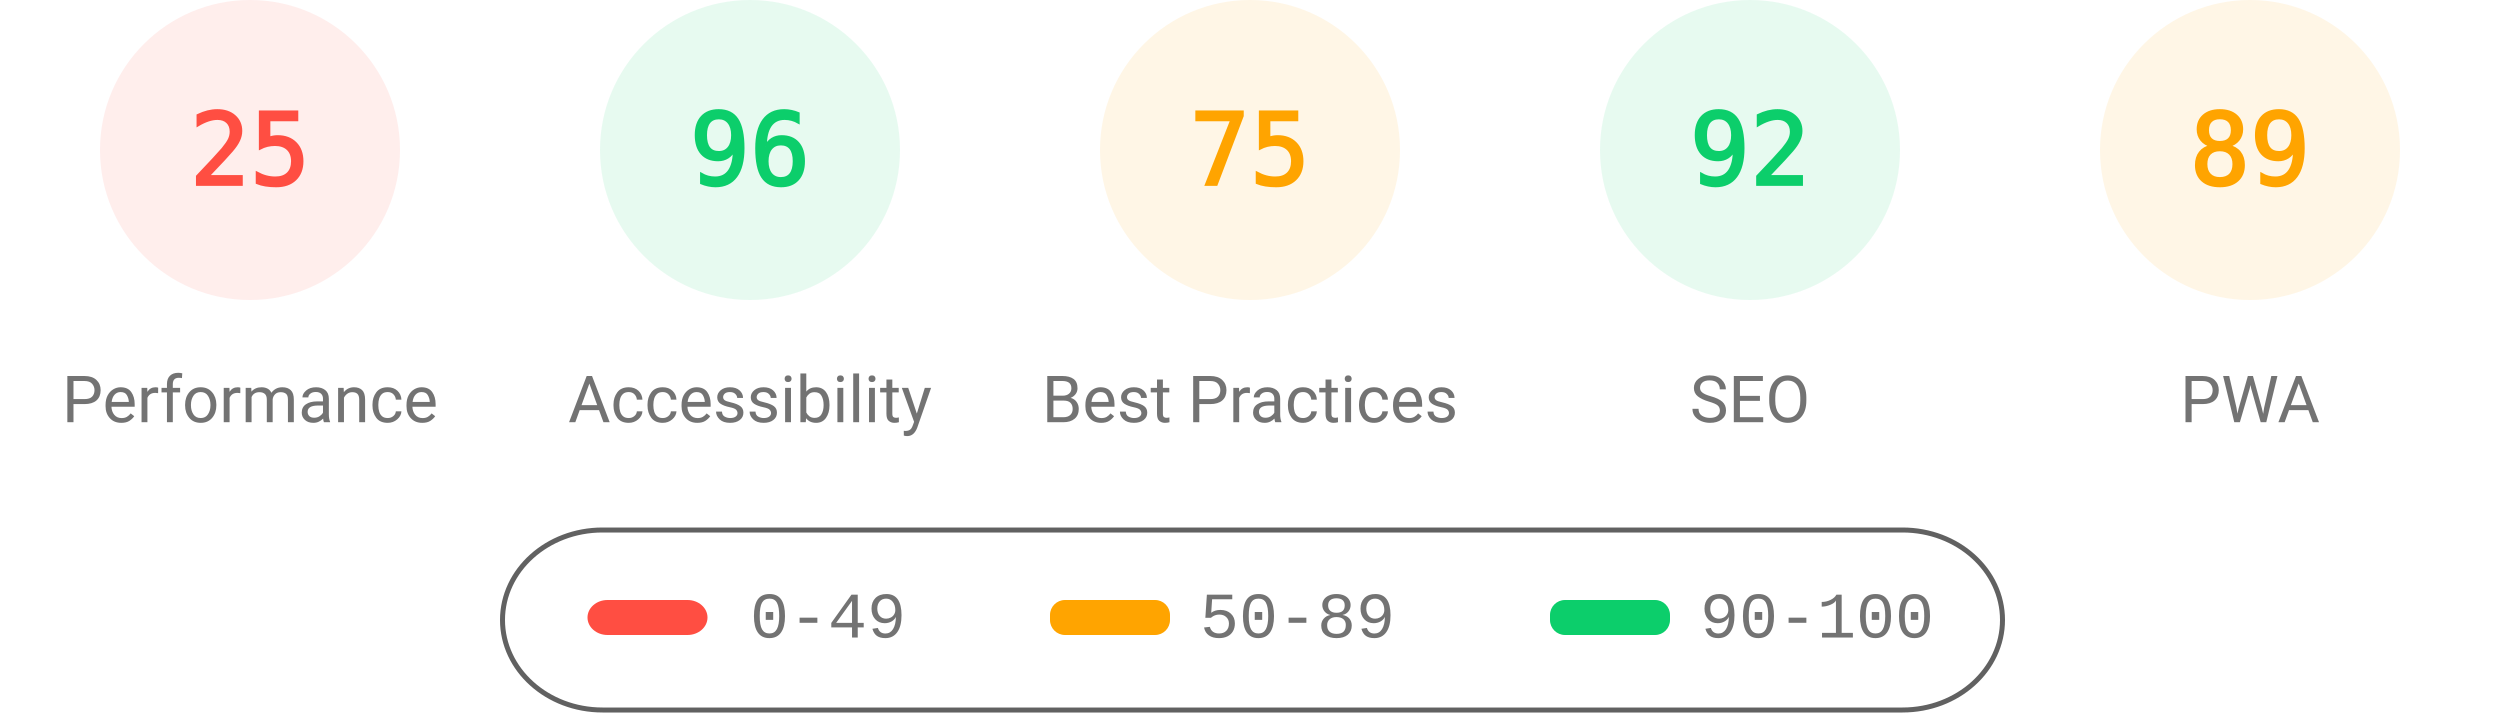
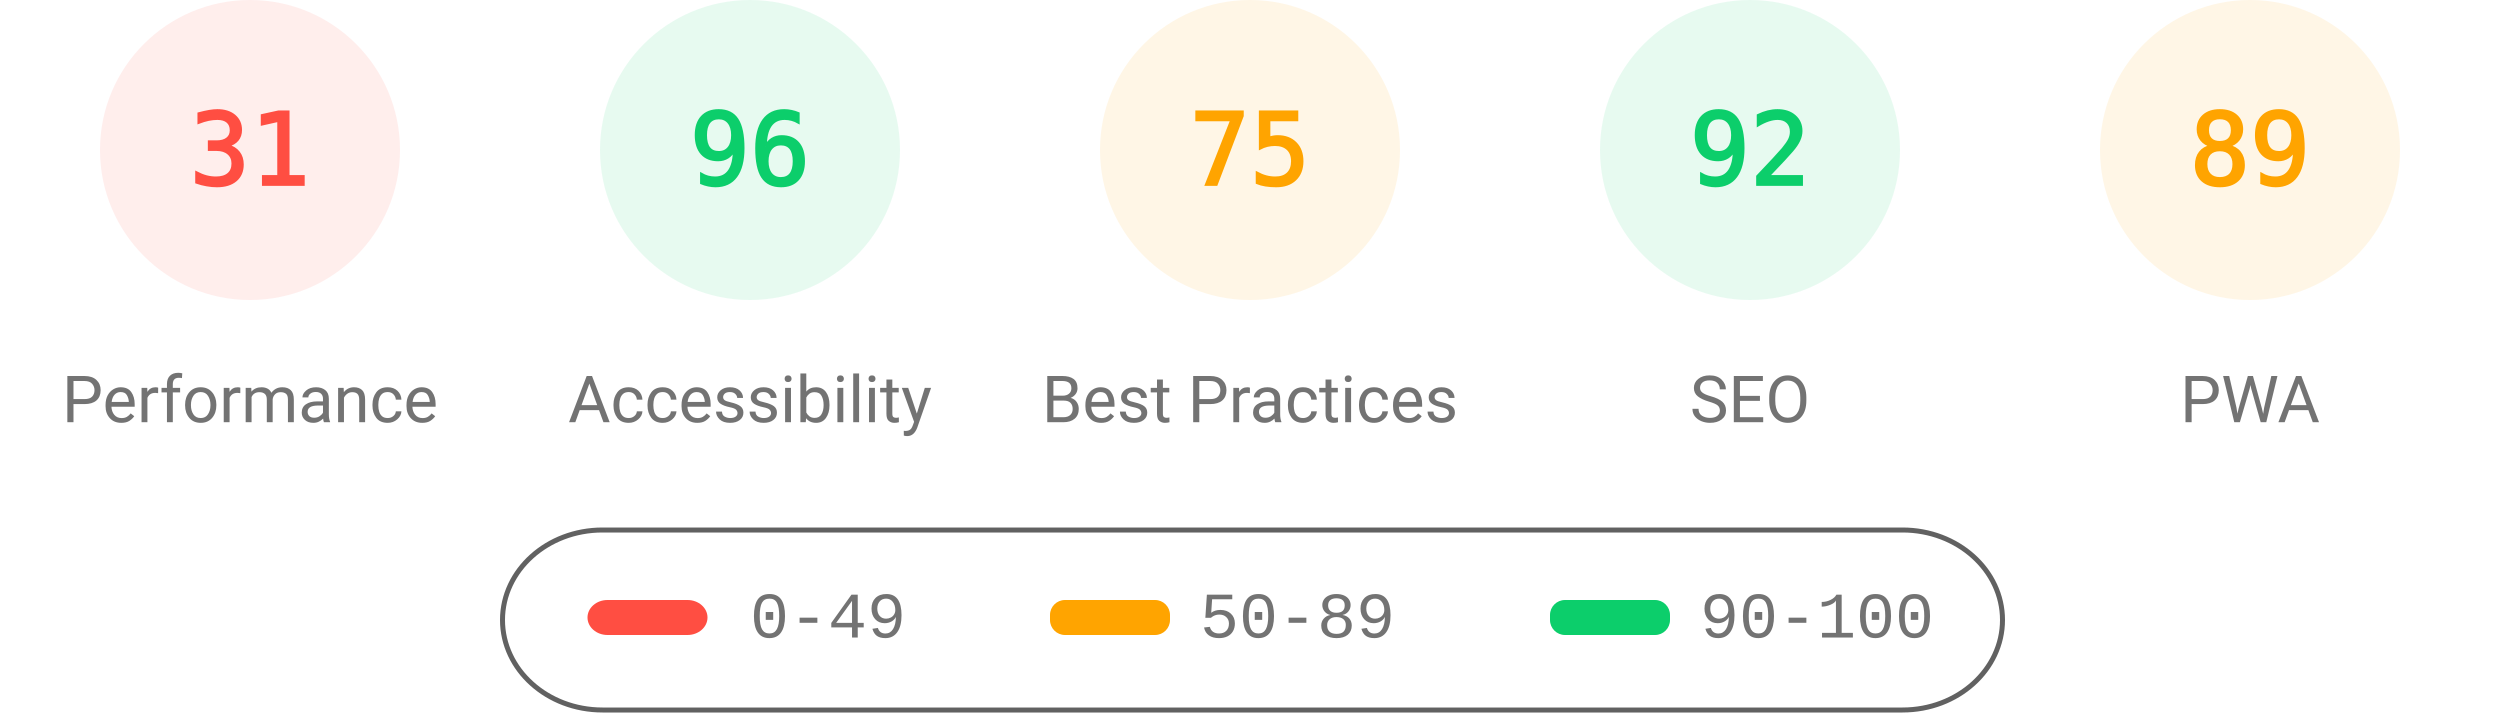
<svg xmlns="http://www.w3.org/2000/svg" fill="none" width="1000" height="285">
  <style>.gauge-base{opacity:.1}.gauge-arc{fill:none;animation-delay:250ms;stroke-linecap:round;transform:rotate(-90deg);transform-origin:100px 60px;animation:load-gauge 1s ease forwards}.guage-text{font-size:40px;font-family:monospace;text-align:center}.guage-red{color:#ff4e42;fill:#ff4e42;stroke:#ff4e42}.guage-orange{color:#ffa400;fill:#ffa400;stroke:#ffa400}.guage-green{color:#0cce6b;fill:#0cce6b;stroke:#0cce6b}.guage-undefined{color:#5c5c5c;fill:#5c5c5c;stroke:#5c5c5c}.guage-title{color:#737373;fill:#737373;stroke:none;font-size:26px;line-height:26px;font-family:Roboto,Halvetica,Arial,sans-serif}@keyframes load-gauge{from{stroke-dasharray:0 352.858}}</style>
  <svg class="guage-div guage-perf guage-red" viewBox="0 0 200 200" width="200" height="200">
    <circle class="gauge-base" r="56" cx="100" cy="60" stroke-width="8" />
-     <circle class="gauge-arc guage-arc-1" r="56" cx="100" cy="60" stroke-width="8" style="stroke-dasharray:87.965,351.858" />
-     <text class="guage-text" x="100" y="60" alignment-baseline="central" dominant-baseline="central" text-anchor="middle">25</text>
+     <circle class="gauge-arc guage-arc-1" r="56" cx="100" cy="60" stroke-width="8" style="stroke-dasharray:109.076,351.858" />
+     <text class="guage-text" x="100" y="60" alignment-baseline="central" dominant-baseline="central" text-anchor="middle">31</text>
    <text class="guage-title" x="100" y="160" alignment-baseline="central" dominant-baseline="central" text-anchor="middle">Performance</text>
  </svg>
  <svg class="guage-div guage-acc guage-green" viewBox="0 0 200 200" width="200" height="200" x="200">
    <circle class="gauge-base" r="56" cx="100" cy="60" stroke-width="8" />
    <circle class="gauge-arc guage-arc-2" r="56" cx="100" cy="60" stroke-width="8" style="stroke-dasharray:337.784,351.858" />
    <text class="guage-text" x="100" y="60" alignment-baseline="central" dominant-baseline="central" text-anchor="middle">96</text>
    <text class="guage-title" x="100" y="160" alignment-baseline="central" dominant-baseline="central" text-anchor="middle">Accessibility</text>
  </svg>
  <svg class="guage-div guage-best guage-orange" viewBox="0 0 200 200" width="200" height="200" x="400">
    <circle class="gauge-base" r="56" cx="100" cy="60" stroke-width="8" />
    <circle class="gauge-arc guage-arc-3" r="56" cx="100" cy="60" stroke-width="8" style="stroke-dasharray:263.893,351.858" />
    <text class="guage-text" x="100" y="60" alignment-baseline="central" dominant-baseline="central" text-anchor="middle">75</text>
    <text class="guage-title" x="100" y="160" alignment-baseline="central" dominant-baseline="central" text-anchor="middle">Best Practices</text>
  </svg>
  <svg class="guage-div guage-seo guage-green" viewBox="0 0 200 200" width="200" height="200" x="600">
    <circle class="gauge-base" r="56" cx="100" cy="60" stroke-width="8" />
    <circle class="gauge-arc guage-arc-4" r="56" cx="100" cy="60" stroke-width="8" style="stroke-dasharray:323.709,351.858" />
    <text class="guage-text" x="100" y="60" alignment-baseline="central" dominant-baseline="central" text-anchor="middle">92</text>
    <text class="guage-title" x="100" y="160" alignment-baseline="central" dominant-baseline="central" text-anchor="middle">SEO</text>
  </svg>
  <svg class="guage-div guage-pwa guage-orange" viewBox="0 0 200 200" width="200" height="200" x="800">
    <circle class="gauge-base" r="56" cx="100" cy="60" stroke-width="8" />
    <circle class="gauge-arc guage-arc-4" r="56" cx="100" cy="60" stroke-width="8" style="stroke-dasharray:313.154,351.858" />
    <text class="guage-text" x="100" y="60" alignment-baseline="central" dominant-baseline="central" text-anchor="middle">89</text>
    <text class="guage-title" x="100" y="160" alignment-baseline="central" dominant-baseline="central" text-anchor="middle">PWA</text>
  </svg>
  <svg width="604" height="76" x="200" y="210">
    <path fill="none" id="canvas_background" d="M-1-1h604v80H-1z" />
    <rect fill-opacity="0" stroke="#616161" stroke-width="2" rx="40" id="svg_2" height="72" width="600" y="2" x="1" fill="#000" />
    <rect stroke="#000" rx="8" id="svg_3" height="14" width="48" y="30" x="35" stroke-opacity="null" stroke-width="0" fill="#ff4e42" />
    <rect stroke="#000" rx="6" id="svg_4" height="14" width="48" y="30" x="220" stroke-opacity="null" stroke-width="0" fill="#ffa400" />
    <rect stroke="#000" rx="6" id="svg_5" height="14" width="48" y="30" x="420" stroke-opacity="null" stroke-width="0" fill="#0cce6b" />
    <text xml:space="preserve" text-anchor="start" font-family="'Courier New', Courier, monospace" font-size="26" id="svg_6" y="45" x="100" stroke-opacity="null" stroke-width="0" stroke="#000" fill="#737373">0-49</text>
    <text xml:space="preserve" text-anchor="start" font-family="'Courier New', Courier, monospace" font-size="26" id="svg_7" y="45" x="280" stroke-opacity="null" stroke-width="0" stroke="#000" fill="#737373">50-89</text>
    <text xml:space="preserve" text-anchor="start" font-family="'Courier New', Courier, monospace" font-size="26" id="svg_8" y="45" x="480" stroke-opacity="null" stroke-width="0" stroke="#000" fill="#737373">90-100</text>
  </svg>
</svg>
